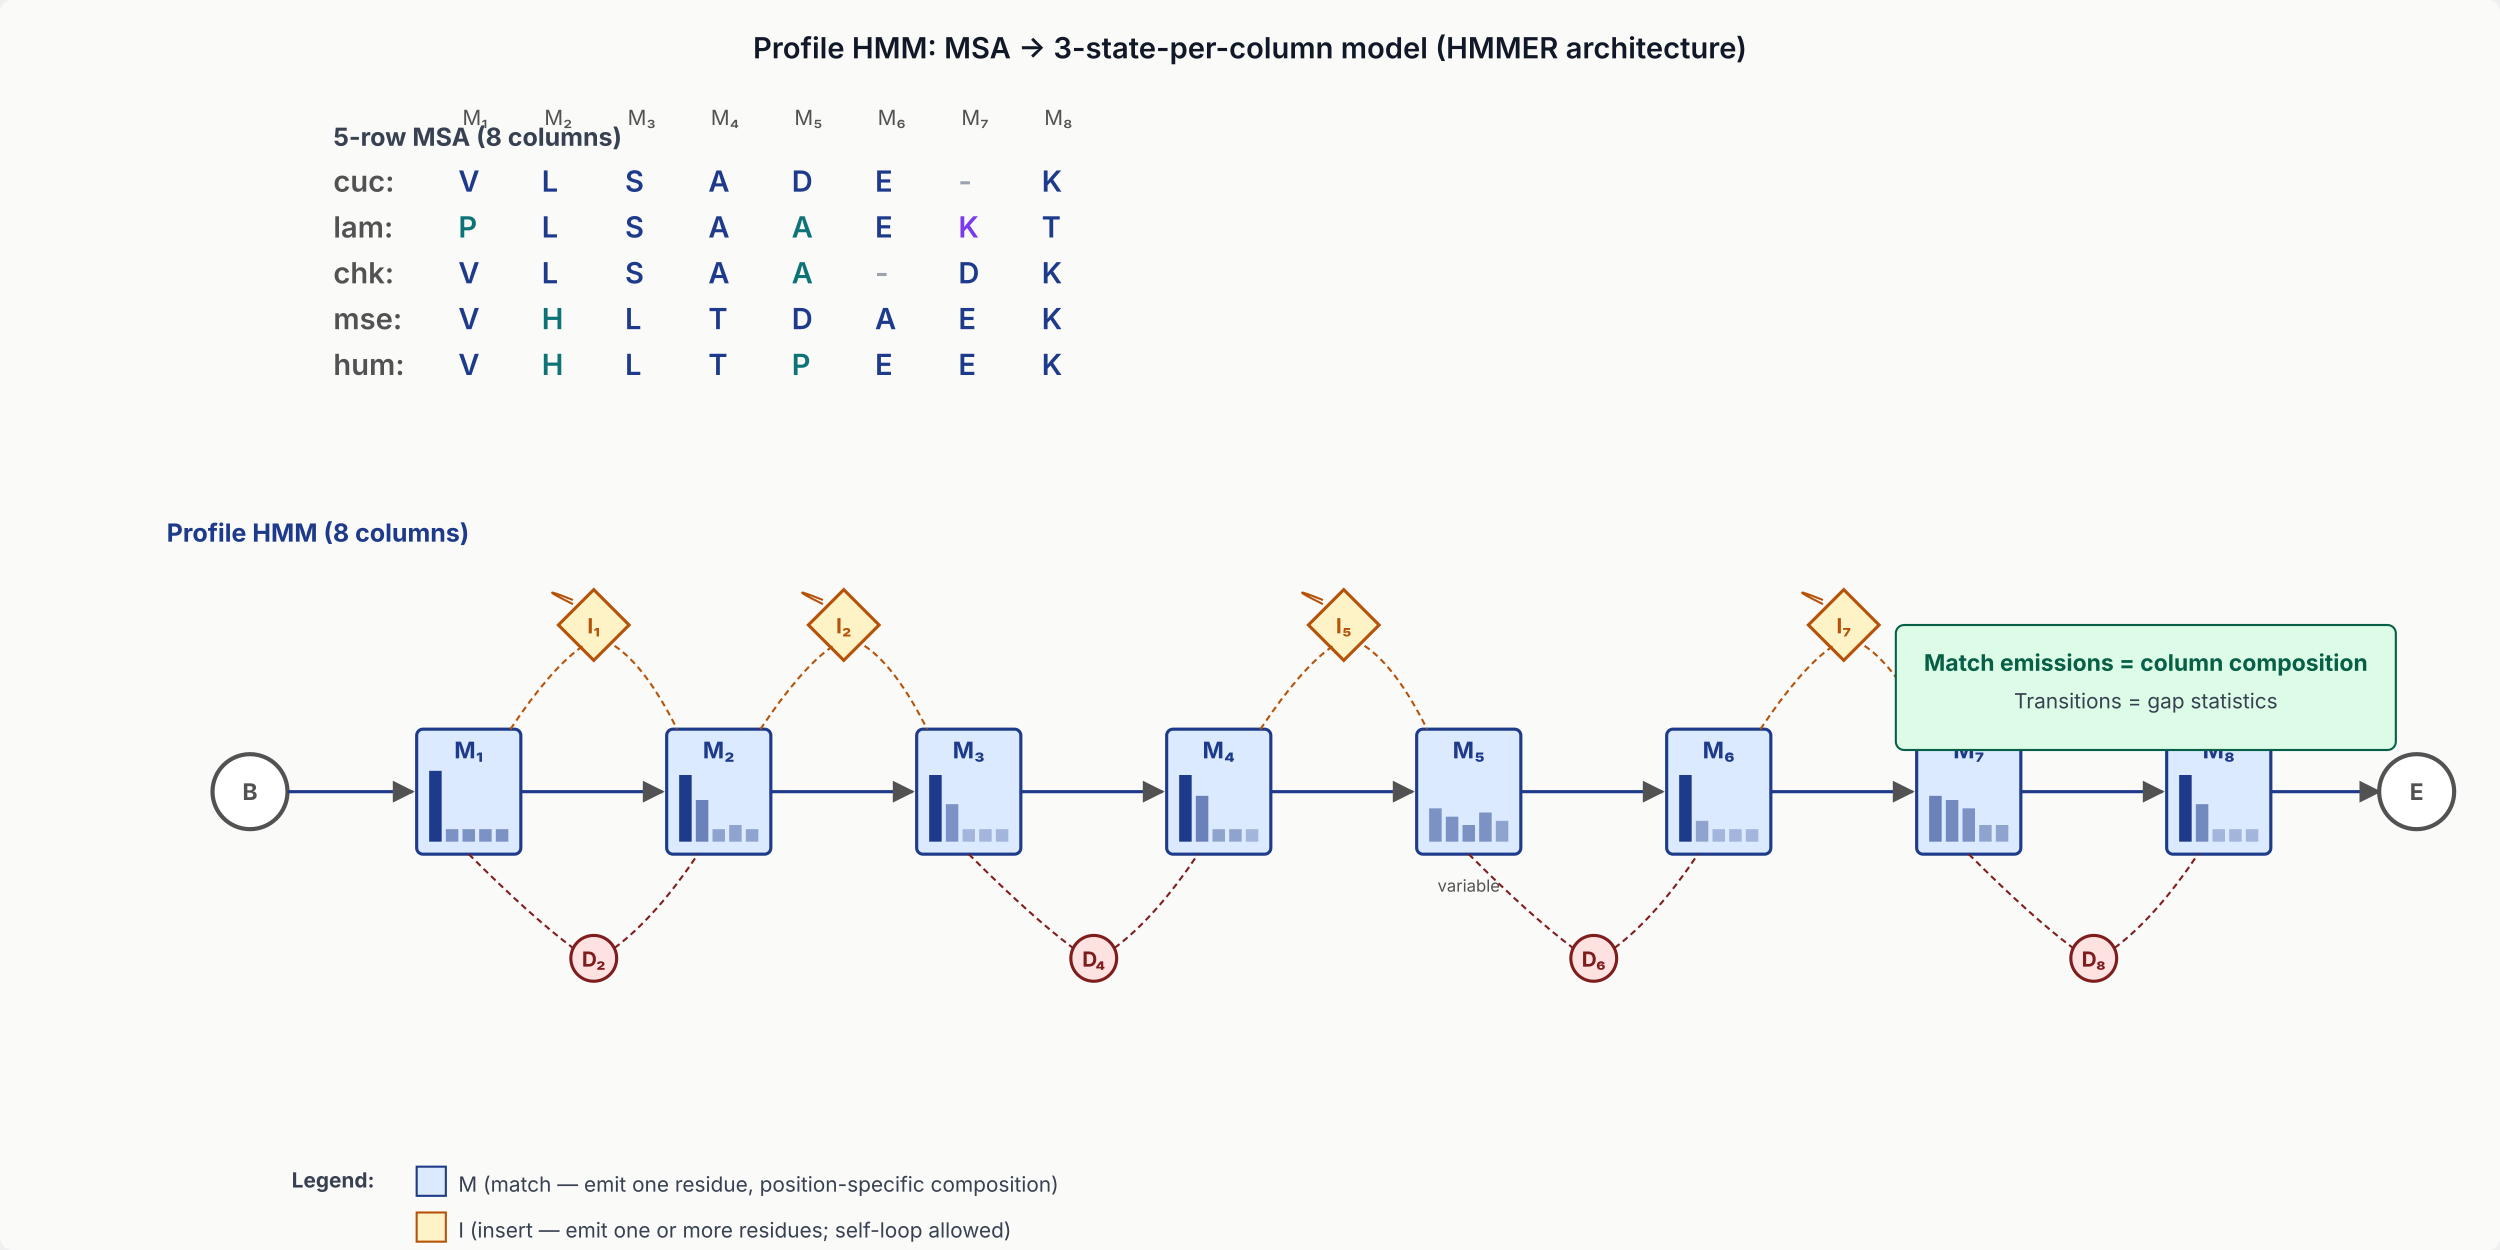
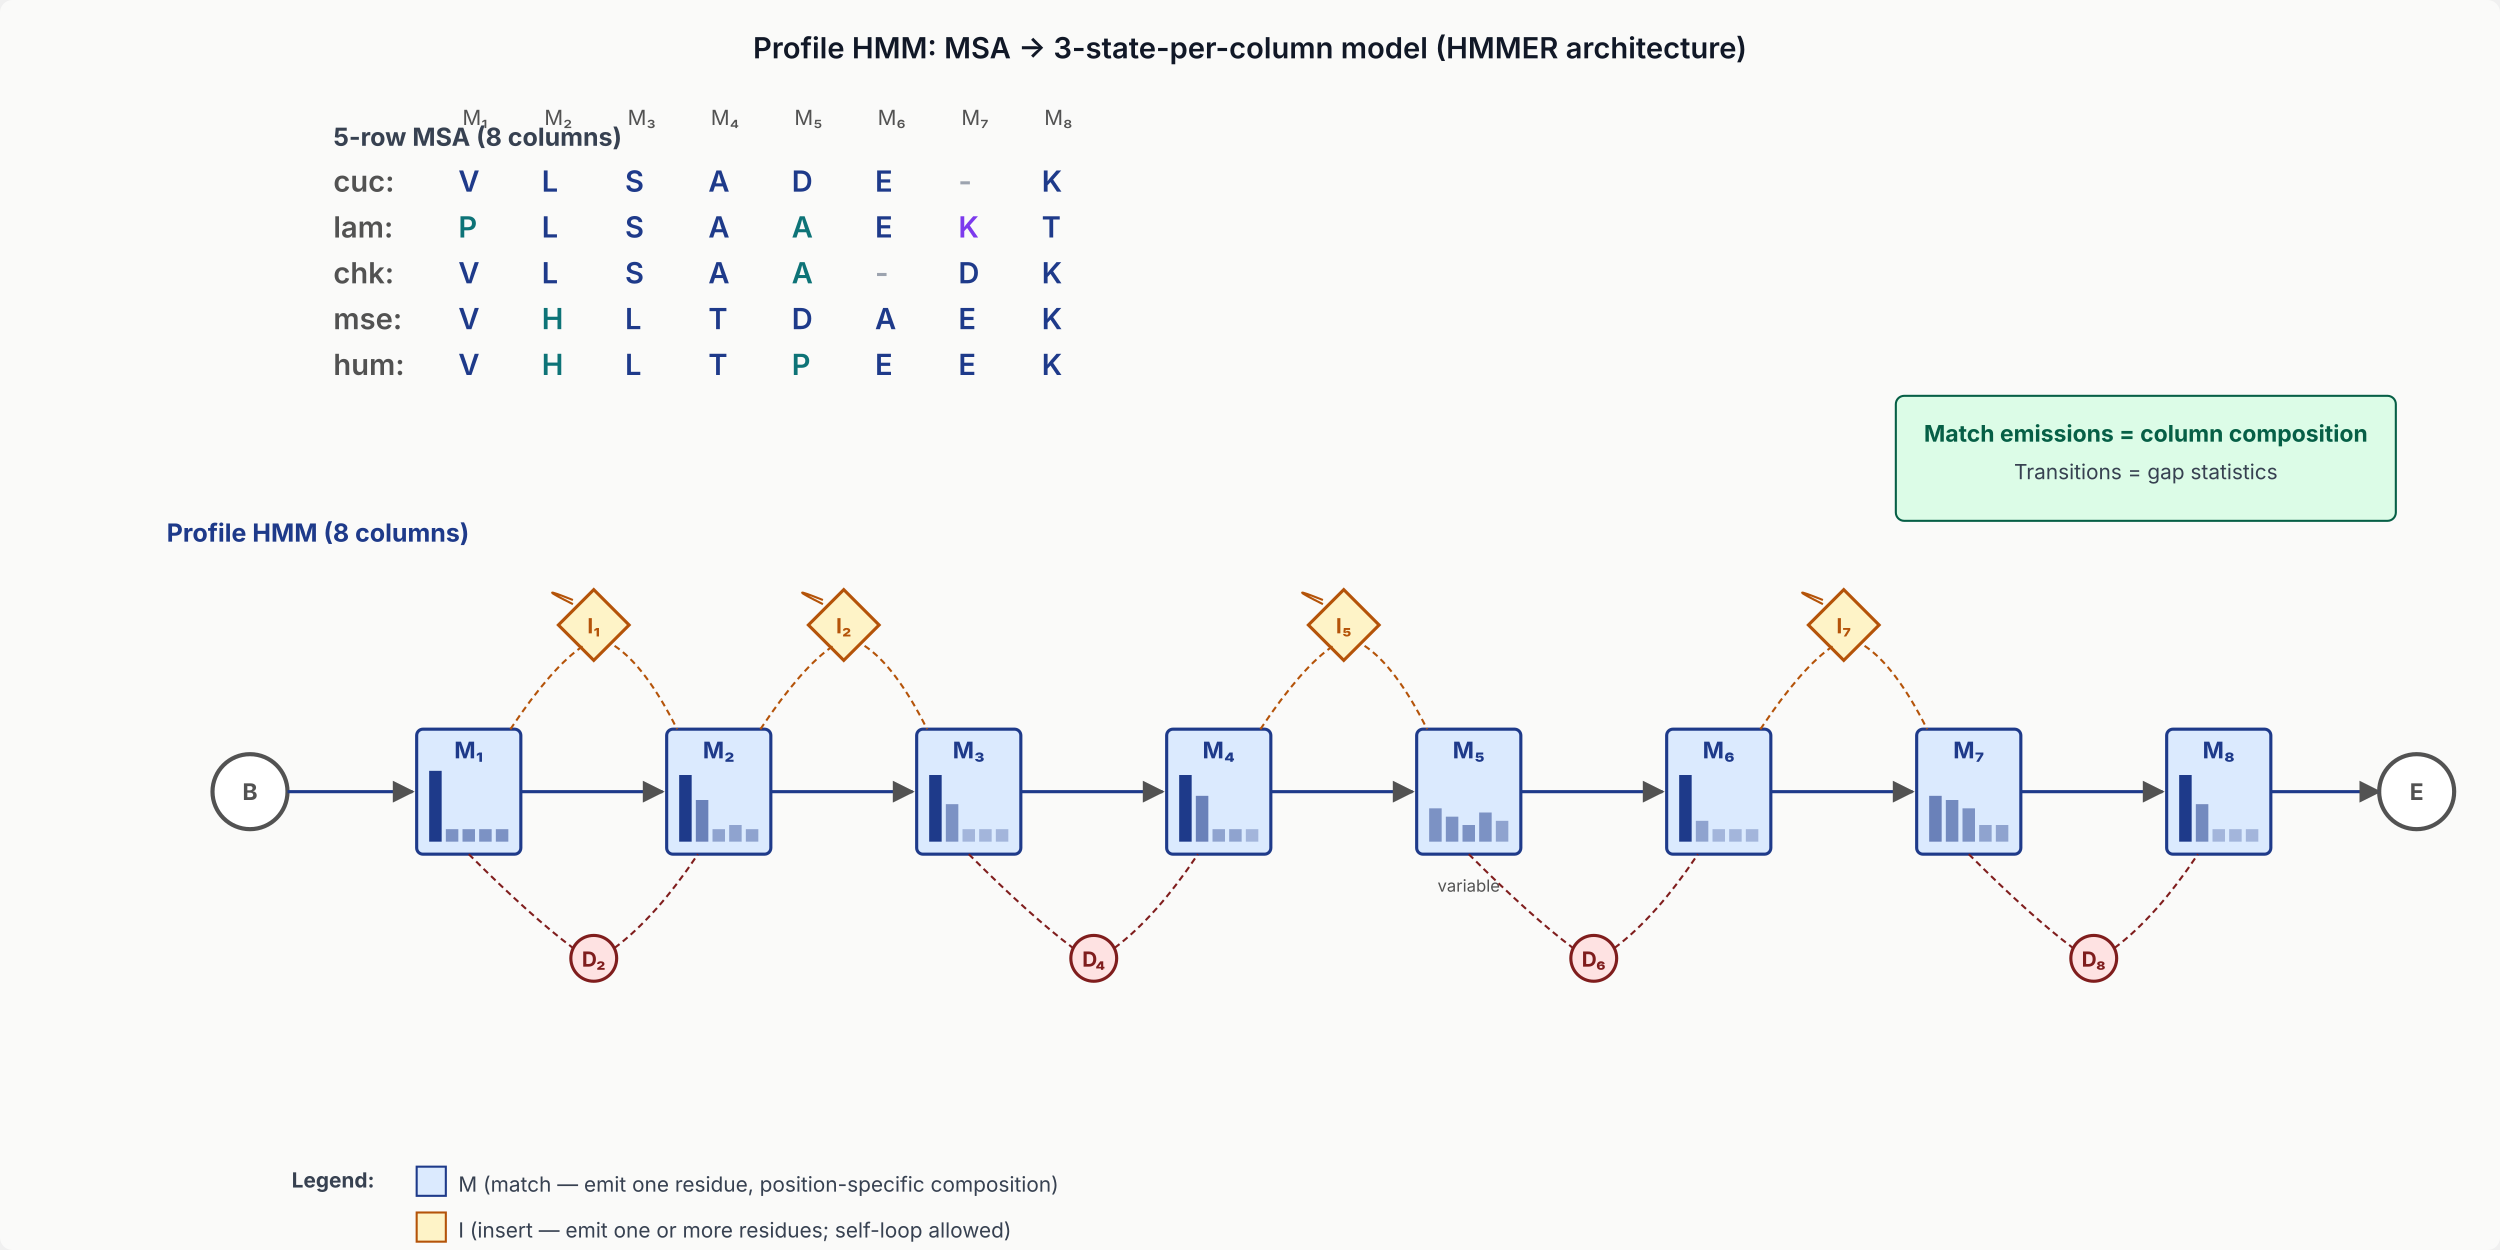
<svg xmlns="http://www.w3.org/2000/svg" viewBox="0 0 1200 600" width="1200" height="600" font-family="Inter, sans-serif">
  <defs>
    <style>text { font-family: Inter, sans-serif; } .mono { font-family: 'JetBrains Mono', monospace; }</style>
    <marker id="arr3" viewBox="0 0 10 10" refX="9" refY="5" markerWidth="7" markerHeight="7" orient="auto">
      <path d="M 0 0 L 10 5 L 0 10 z" fill="#525252" />
    </marker>
  </defs>
  <rect width="1200" height="600" fill="#fafaf9" rx="6" />
  <text x="600" y="28" text-anchor="middle" font-size="14" font-weight="600" fill="#111827">Profile HMM: MSA → 3-state-per-column model (HMMER architecture)</text>
  <g transform="translate(160,70)">
    <text x="0" y="0" font-size="12" font-weight="700" fill="#374151">5-row MSA (8 columns)</text>
    <g font-family="JetBrains Mono, monospace" font-size="14" font-weight="600">
      <text x="0" y="22" fill="#525252">cuc:  </text>
      <text x="60" y="22" fill="#1e3a8a">V</text>
      <text x="100" y="22" fill="#1e3a8a">L</text>
      <text x="140" y="22" fill="#1e3a8a">S</text>
      <text x="180" y="22" fill="#1e3a8a">A</text>
      <text x="220" y="22" fill="#1e3a8a">D</text>
      <text x="260" y="22" fill="#1e3a8a">E</text>
      <text x="300" y="22" fill="#9ca3af">-</text>
      <text x="340" y="22" fill="#1e3a8a">K</text>
      <text x="0" y="44" fill="#525252">lam:  </text>
      <text x="60" y="44" fill="#0d7377">P</text>
      <text x="100" y="44" fill="#1e3a8a">L</text>
      <text x="140" y="44" fill="#1e3a8a">S</text>
      <text x="180" y="44" fill="#1e3a8a">A</text>
      <text x="220" y="44" fill="#0d7377">A</text>
      <text x="260" y="44" fill="#1e3a8a">E</text>
      <text x="300" y="44" fill="#7c3aed">K</text>
      <text x="340" y="44" fill="#1e3a8a">T</text>
      <text x="0" y="66" fill="#525252">chk:  </text>
      <text x="60" y="66" fill="#1e3a8a">V</text>
      <text x="100" y="66" fill="#1e3a8a">L</text>
      <text x="140" y="66" fill="#1e3a8a">S</text>
      <text x="180" y="66" fill="#1e3a8a">A</text>
      <text x="220" y="66" fill="#0d7377">A</text>
      <text x="260" y="66" fill="#9ca3af">-</text>
      <text x="300" y="66" fill="#1e3a8a">D</text>
      <text x="340" y="66" fill="#1e3a8a">K</text>
      <text x="0" y="88" fill="#525252">mse:  </text>
      <text x="60" y="88" fill="#1e3a8a">V</text>
      <text x="100" y="88" fill="#0d7377">H</text>
      <text x="140" y="88" fill="#1e3a8a">L</text>
      <text x="180" y="88" fill="#1e3a8a">T</text>
      <text x="220" y="88" fill="#1e3a8a">D</text>
      <text x="260" y="88" fill="#1e3a8a">A</text>
      <text x="300" y="88" fill="#1e3a8a">E</text>
      <text x="340" y="88" fill="#1e3a8a">K</text>
      <text x="0" y="110" fill="#525252">hum:  </text>
      <text x="60" y="110" fill="#1e3a8a">V</text>
      <text x="100" y="110" fill="#0d7377">H</text>
      <text x="140" y="110" fill="#1e3a8a">L</text>
      <text x="180" y="110" fill="#1e3a8a">T</text>
      <text x="220" y="110" fill="#0d7377">P</text>
      <text x="260" y="110" fill="#1e3a8a">E</text>
      <text x="300" y="110" fill="#1e3a8a">E</text>
      <text x="340" y="110" fill="#1e3a8a">K</text>
    </g>
    <g class="mono" font-size="10" fill="#525252">
      <text x="68" y="-10" text-anchor="middle">M₁</text>
      <text x="108" y="-10" text-anchor="middle">M₂</text>
      <text x="148" y="-10" text-anchor="middle">M₃</text>
      <text x="188" y="-10" text-anchor="middle">M₄</text>
      <text x="228" y="-10" text-anchor="middle">M₅</text>
      <text x="268" y="-10" text-anchor="middle">M₆</text>
      <text x="308" y="-10" text-anchor="middle">M₇</text>
      <text x="348" y="-10" text-anchor="middle">M₈</text>
    </g>
  </g>
  <g transform="translate(80,260)">
    <text x="0" y="0" font-size="12" font-weight="700" fill="#1e3a8a">Profile HMM (8 columns)</text>
    <circle cx="40" cy="120" r="18" fill="#fff" stroke="#525252" stroke-width="2" />
    <text x="40" y="124" text-anchor="middle" font-size="11" font-weight="700" fill="#525252">B</text>
    <circle cx="1080" cy="120" r="18" fill="#fff" stroke="#525252" stroke-width="2" />
    <text x="1080" y="124" text-anchor="middle" font-size="11" font-weight="700" fill="#525252">E</text>
    <g>
      <g transform="translate(120,90)">
        <rect x="0" y="0" width="50" height="60" fill="#dbeafe" stroke="#1e3a8a" stroke-width="1.5" rx="3" />
        <text x="25" y="14" text-anchor="middle" font-size="11" font-weight="700" fill="#1e3a8a">M₁</text>
        <rect x="6" y="20" width="6" height="34" fill="#1e3a8a" />
        <rect x="14" y="48" width="6" height="6" fill="#1e3a8a" opacity="0.5" />
        <rect x="22" y="48" width="6" height="6" fill="#1e3a8a" opacity="0.5" />
        <rect x="30" y="48" width="6" height="6" fill="#1e3a8a" opacity="0.5" />
        <rect x="38" y="48" width="6" height="6" fill="#1e3a8a" opacity="0.5" />
      </g>
      <g transform="translate(240,90)">
        <rect x="0" y="0" width="50" height="60" fill="#dbeafe" stroke="#1e3a8a" stroke-width="1.5" rx="3" />
        <text x="25" y="14" text-anchor="middle" font-size="11" font-weight="700" fill="#1e3a8a">M₂</text>
        <rect x="6" y="22" width="6" height="32" fill="#1e3a8a" />
        <rect x="14" y="34" width="6" height="20" fill="#1e3a8a" opacity="0.6" />
        <rect x="22" y="48" width="6" height="6" fill="#1e3a8a" opacity="0.4" />
        <rect x="30" y="46" width="6" height="8" fill="#1e3a8a" opacity="0.4" />
        <rect x="38" y="48" width="6" height="6" fill="#1e3a8a" opacity="0.4" />
      </g>
      <g transform="translate(360,90)">
        <rect x="0" y="0" width="50" height="60" fill="#dbeafe" stroke="#1e3a8a" stroke-width="1.5" rx="3" />
        <text x="25" y="14" text-anchor="middle" font-size="11" font-weight="700" fill="#1e3a8a">M₃</text>
        <rect x="6" y="22" width="6" height="32" fill="#1e3a8a" />
        <rect x="14" y="36" width="6" height="18" fill="#1e3a8a" opacity="0.5" />
        <rect x="22" y="48" width="6" height="6" fill="#1e3a8a" opacity="0.3" />
        <rect x="30" y="48" width="6" height="6" fill="#1e3a8a" opacity="0.3" />
        <rect x="38" y="48" width="6" height="6" fill="#1e3a8a" opacity="0.3" />
      </g>
      <g transform="translate(480,90)">
        <rect x="0" y="0" width="50" height="60" fill="#dbeafe" stroke="#1e3a8a" stroke-width="1.5" rx="3" />
        <text x="25" y="14" text-anchor="middle" font-size="11" font-weight="700" fill="#1e3a8a">M₄</text>
        <rect x="6" y="22" width="6" height="32" fill="#1e3a8a" />
        <rect x="14" y="32" width="6" height="22" fill="#1e3a8a" opacity="0.6" />
        <rect x="22" y="48" width="6" height="6" fill="#1e3a8a" opacity="0.4" />
        <rect x="30" y="48" width="6" height="6" fill="#1e3a8a" opacity="0.4" />
        <rect x="38" y="48" width="6" height="6" fill="#1e3a8a" opacity="0.3" />
      </g>
      <g transform="translate(600,90)">
        <rect x="0" y="0" width="50" height="60" fill="#dbeafe" stroke="#1e3a8a" stroke-width="1.5" rx="3" />
        <text x="25" y="14" text-anchor="middle" font-size="11" font-weight="700" fill="#1e3a8a">M₅</text>
        <rect x="6" y="38" width="6" height="16" fill="#1e3a8a" opacity="0.5" />
        <rect x="14" y="42" width="6" height="12" fill="#1e3a8a" opacity="0.5" />
        <rect x="22" y="46" width="6" height="8" fill="#1e3a8a" opacity="0.5" />
        <rect x="30" y="40" width="6" height="14" fill="#1e3a8a" opacity="0.5" />
        <rect x="38" y="44" width="6" height="10" fill="#1e3a8a" opacity="0.4" />
        <text x="25" y="78" text-anchor="middle" font-size="8" fill="#525252">variable</text>
      </g>
      <g transform="translate(720,90)">
        <rect x="0" y="0" width="50" height="60" fill="#dbeafe" stroke="#1e3a8a" stroke-width="1.5" rx="3" />
        <text x="25" y="14" text-anchor="middle" font-size="11" font-weight="700" fill="#1e3a8a">M₆</text>
        <rect x="6" y="22" width="6" height="32" fill="#1e3a8a" />
        <rect x="14" y="44" width="6" height="10" fill="#1e3a8a" opacity="0.4" />
        <rect x="22" y="48" width="6" height="6" fill="#1e3a8a" opacity="0.3" />
        <rect x="30" y="48" width="6" height="6" fill="#1e3a8a" opacity="0.3" />
        <rect x="38" y="48" width="6" height="6" fill="#1e3a8a" opacity="0.3" />
      </g>
      <g transform="translate(840,90)">
        <rect x="0" y="0" width="50" height="60" fill="#dbeafe" stroke="#1e3a8a" stroke-width="1.5" rx="3" />
        <text x="25" y="14" text-anchor="middle" font-size="11" font-weight="700" fill="#1e3a8a">M₇</text>
        <rect x="6" y="32" width="6" height="22" fill="#1e3a8a" opacity="0.6" />
        <rect x="14" y="34" width="6" height="20" fill="#1e3a8a" opacity="0.55" />
        <rect x="22" y="38" width="6" height="16" fill="#1e3a8a" opacity="0.5" />
        <rect x="30" y="46" width="6" height="8" fill="#1e3a8a" opacity="0.4" />
        <rect x="38" y="46" width="6" height="8" fill="#1e3a8a" opacity="0.4" />
      </g>
      <g transform="translate(960,90)">
        <rect x="0" y="0" width="50" height="60" fill="#dbeafe" stroke="#1e3a8a" stroke-width="1.5" rx="3" />
        <text x="25" y="14" text-anchor="middle" font-size="11" font-weight="700" fill="#1e3a8a">M₈</text>
        <rect x="6" y="22" width="6" height="32" fill="#1e3a8a" />
        <rect x="14" y="36" width="6" height="18" fill="#1e3a8a" opacity="0.55" />
        <rect x="22" y="48" width="6" height="6" fill="#1e3a8a" opacity="0.3" />
        <rect x="30" y="48" width="6" height="6" fill="#1e3a8a" opacity="0.3" />
        <rect x="38" y="48" width="6" height="6" fill="#1e3a8a" opacity="0.3" />
      </g>
    </g>
    <g stroke="#1e3a8a" stroke-width="1.5" fill="none" marker-end="url(#arr3)">
      <line x1="58" y1="120" x2="118" y2="120" />
      <line x1="170" y1="120" x2="238" y2="120" />
      <line x1="290" y1="120" x2="358" y2="120" />
      <line x1="410" y1="120" x2="478" y2="120" />
      <line x1="530" y1="120" x2="598" y2="120" />
      <line x1="650" y1="120" x2="718" y2="120" />
      <line x1="770" y1="120" x2="838" y2="120" />
      <line x1="890" y1="120" x2="958" y2="120" />
      <line x1="1010" y1="120" x2="1062" y2="120" />
    </g>
    <g>
      <g transform="translate(205,40)">
        <rect x="-12" y="-12" width="24" height="24" fill="#fef3c7" stroke="#b45309" stroke-width="1.5" transform="rotate(45)" />
        <text x="0" y="4" text-anchor="middle" font-size="10" font-weight="700" fill="#b45309">I₁</text>
      </g>
      <g transform="translate(325,40)">
        <rect x="-12" y="-12" width="24" height="24" fill="#fef3c7" stroke="#b45309" stroke-width="1.5" transform="rotate(45)" />
        <text x="0" y="4" text-anchor="middle" font-size="10" font-weight="700" fill="#b45309">I₂</text>
      </g>
      <g transform="translate(565,40)">
        <rect x="-12" y="-12" width="24" height="24" fill="#fef3c7" stroke="#b45309" stroke-width="1.5" transform="rotate(45)" />
        <text x="0" y="4" text-anchor="middle" font-size="10" font-weight="700" fill="#b45309">I₅</text>
      </g>
      <g transform="translate(805,40)">
        <rect x="-12" y="-12" width="24" height="24" fill="#fef3c7" stroke="#b45309" stroke-width="1.5" transform="rotate(45)" />
        <text x="0" y="4" text-anchor="middle" font-size="10" font-weight="700" fill="#b45309">I₇</text>
      </g>
    </g>
    <g stroke="#b45309" stroke-width="1" fill="none" stroke-dasharray="3 2">
      <path d="M 165 90 Q 185 60 200 50" />
      <path d="M 215 50 Q 230 60 245 90" />
      <path d="M 285 90 Q 305 60 320 50" />
      <path d="M 335 50 Q 350 60 365 90" />
      <path d="M 525 90 Q 545 60 560 50" />
      <path d="M 575 50 Q 590 60 605 90" />
      <path d="M 765 90 Q 785 60 800 50" />
      <path d="M 815 50 Q 830 60 845 90" />
    </g>
    <g>
      <g>
        <circle cx="205" cy="200" r="11" fill="#fee2e2" stroke="#7f1d1d" stroke-width="1.5" />
        <text x="205" y="204" text-anchor="middle" font-size="10" font-weight="700" fill="#7f1d1d">D₂</text>
      </g>
      <g>
        <circle cx="445" cy="200" r="11" fill="#fee2e2" stroke="#7f1d1d" stroke-width="1.5" />
        <text x="445" y="204" text-anchor="middle" font-size="10" font-weight="700" fill="#7f1d1d">D₄</text>
      </g>
      <g>
        <circle cx="685" cy="200" r="11" fill="#fee2e2" stroke="#7f1d1d" stroke-width="1.5" />
        <text x="685" y="204" text-anchor="middle" font-size="10" font-weight="700" fill="#7f1d1d">D₆</text>
      </g>
      <g>
        <circle cx="925" cy="200" r="11" fill="#fee2e2" stroke="#7f1d1d" stroke-width="1.5" />
        <text x="925" y="204" text-anchor="middle" font-size="10" font-weight="700" fill="#7f1d1d">D₈</text>
      </g>
    </g>
    <g stroke="#7f1d1d" stroke-width="1" fill="none" stroke-dasharray="3 2">
      <path d="M 145 150 Q 175 180 195 195" />
      <path d="M 215 195 Q 235 180 255 150" />
      <path d="M 385 150 Q 415 180 435 195" />
      <path d="M 455 195 Q 475 180 495 150" />
      <path d="M 625 150 Q 655 180 675 195" />
      <path d="M 695 195 Q 715 180 735 150" />
      <path d="M 865 150 Q 895 180 915 195" />
      <path d="M 935 195 Q 955 180 975 150" />
    </g>
    <g stroke="#b45309" stroke-width="1" fill="none">
      <path d="M 195 30 Q 175 20 195 28" />
      <path d="M 315 30 Q 295 20 315 28" />
      <path d="M 555 30 Q 535 20 555 28" />
      <path d="M 795 30 Q 775 20 795 28" />
    </g>
    <g transform="translate(60,310)" font-size="10" fill="#374151">
      <text x="0" y="0" font-weight="700">Legend:</text>
      <rect x="60" y="-10" width="14" height="14" fill="#dbeafe" stroke="#1e3a8a" />
      <text x="80" y="2">M (match — emit one residue, position-specific composition)</text>
      <rect x="60" y="12" width="14" height="14" fill="#fef3c7" stroke="#b45309" />
      <text x="80" y="24">I (insert — emit one or more residues; self-loop allowed)</text>
      <circle cx="67" cy="42" r="7" fill="#fee2e2" stroke="#7f1d1d" />
      <text x="80" y="46">D (delete — skip the column, no emission)</text>
    </g>
  </g>
-   <g transform="translate(910,300)">
+   <g transform="translate(910,190)">
    <rect width="240" height="60" fill="#dcfce7" stroke="#065f46" rx="4" />
    <text x="120" y="22" text-anchor="middle" font-size="11" font-weight="700" fill="#065f46">Match emissions = column composition</text>
    <text x="120" y="40" text-anchor="middle" font-size="10" fill="#374151">Transitions = gap statistics</text>
  </g>
</svg>
